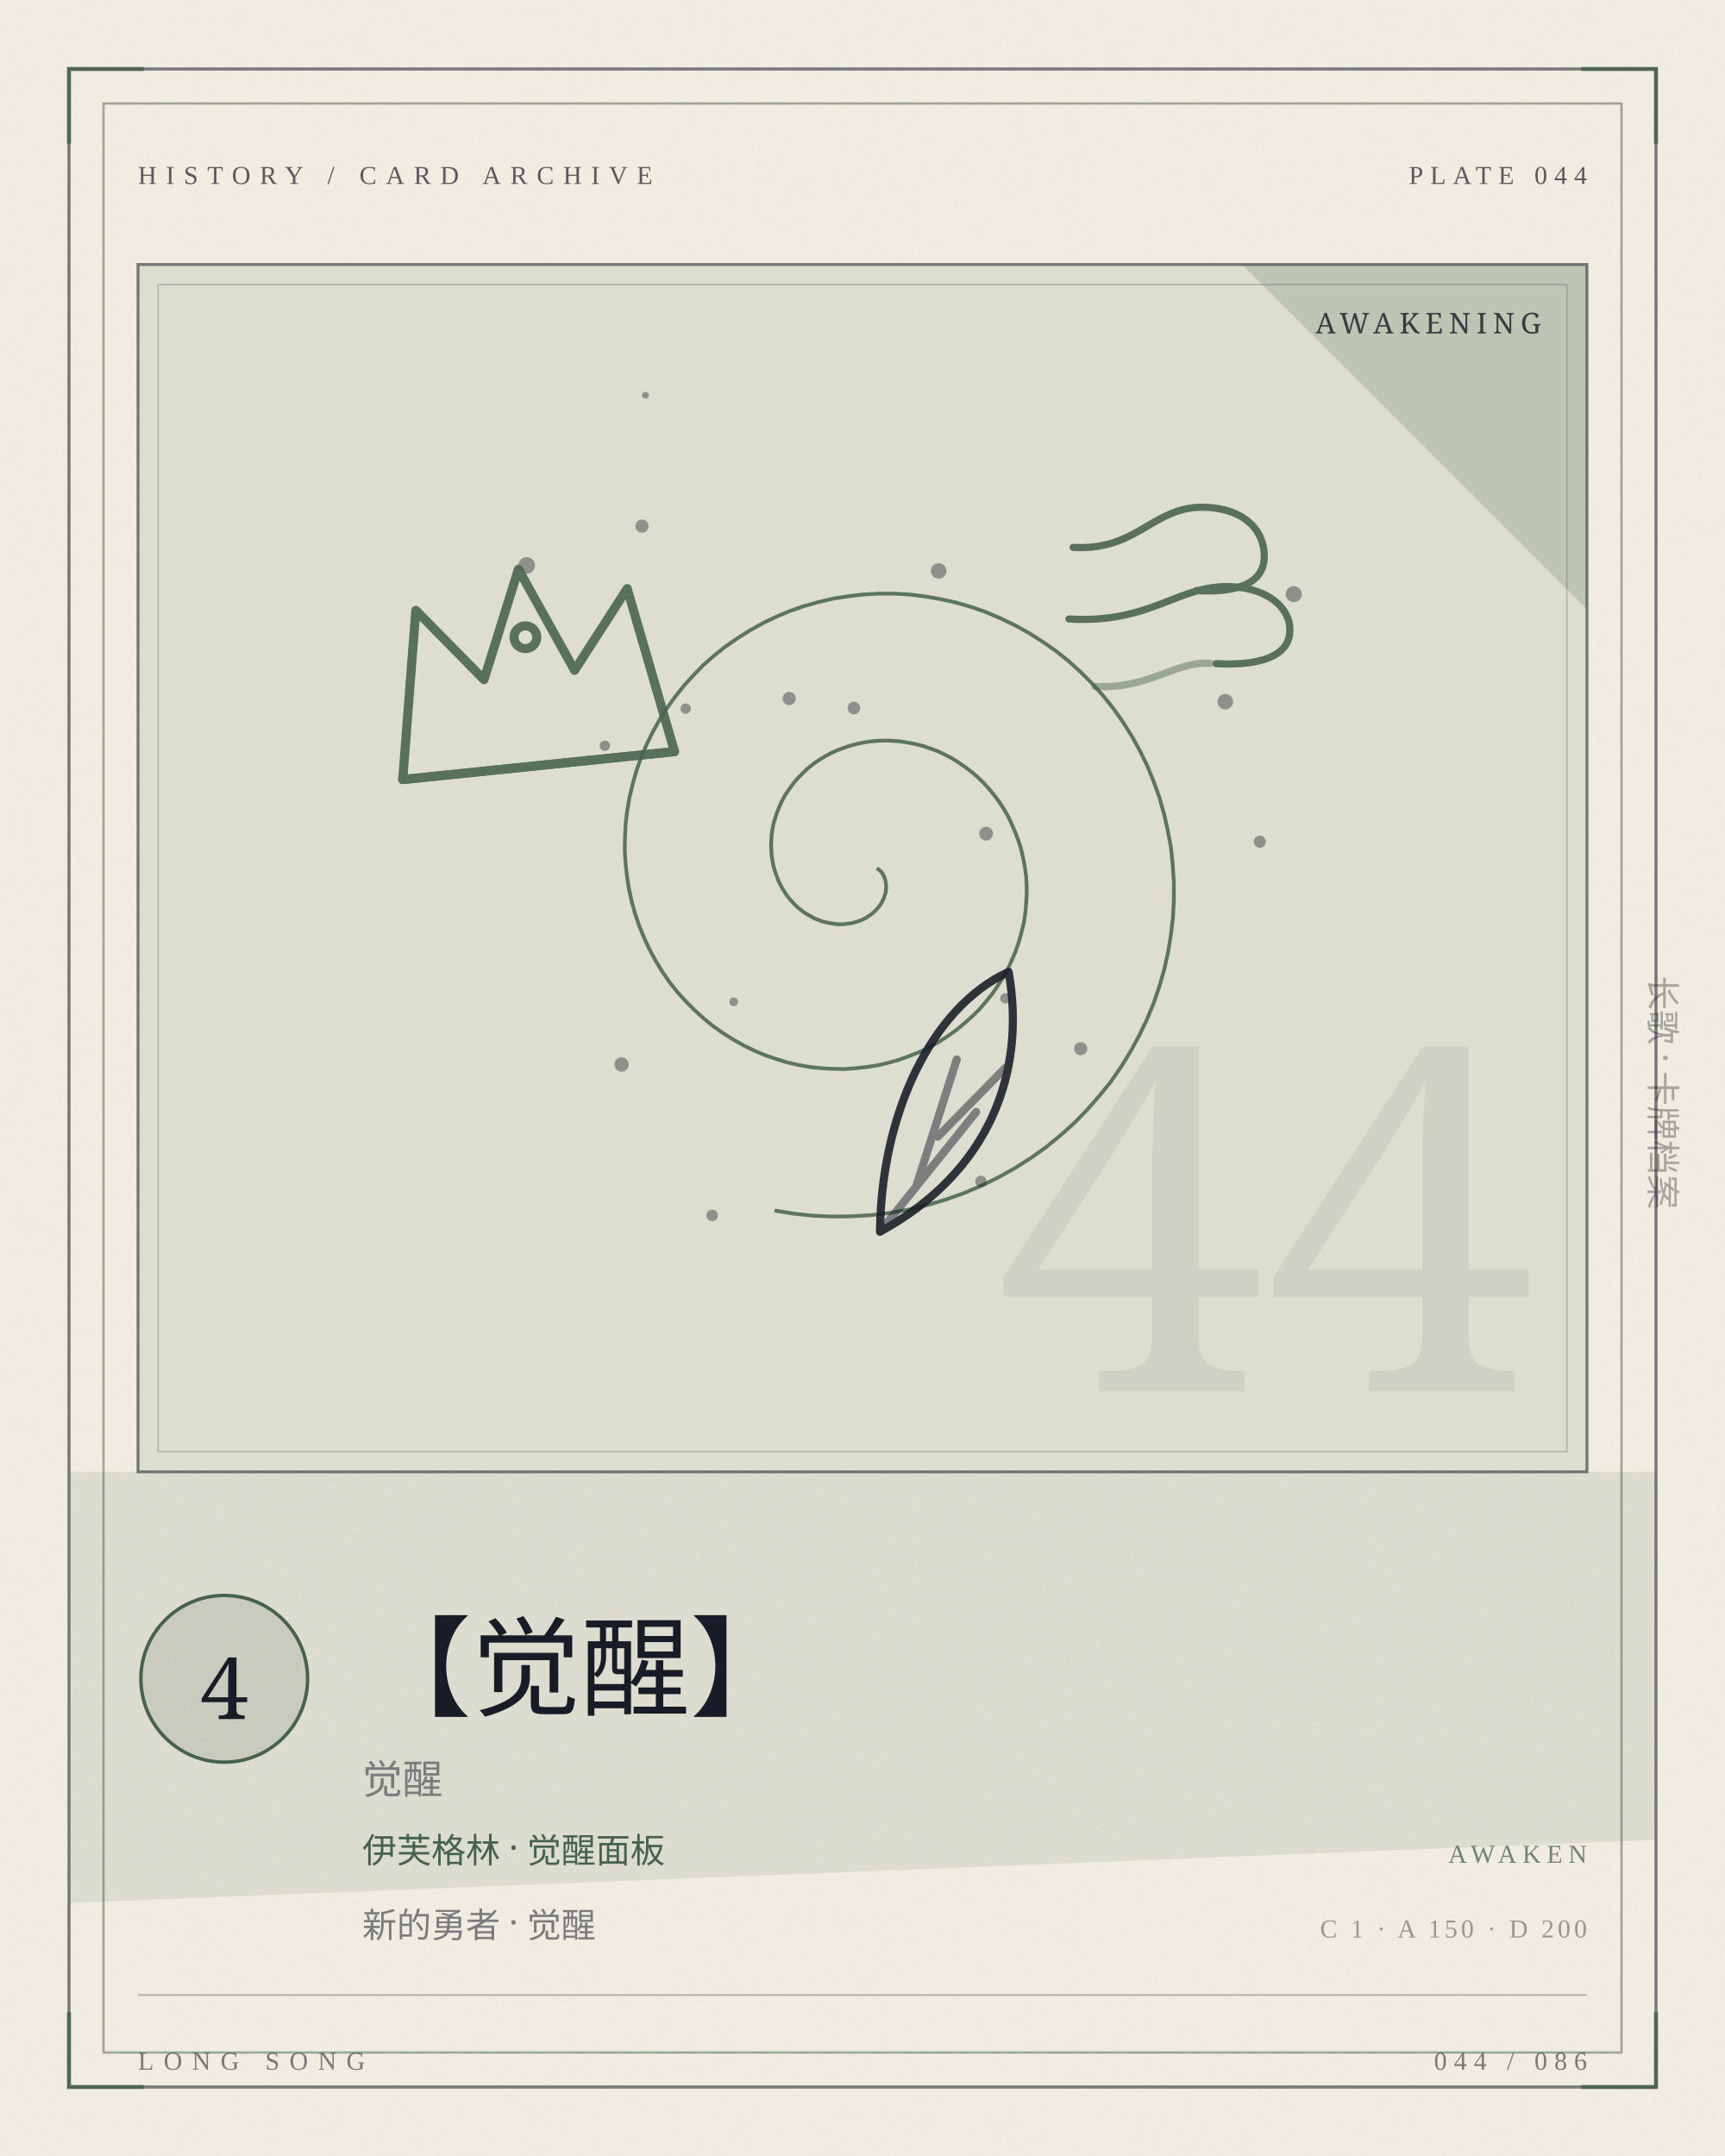
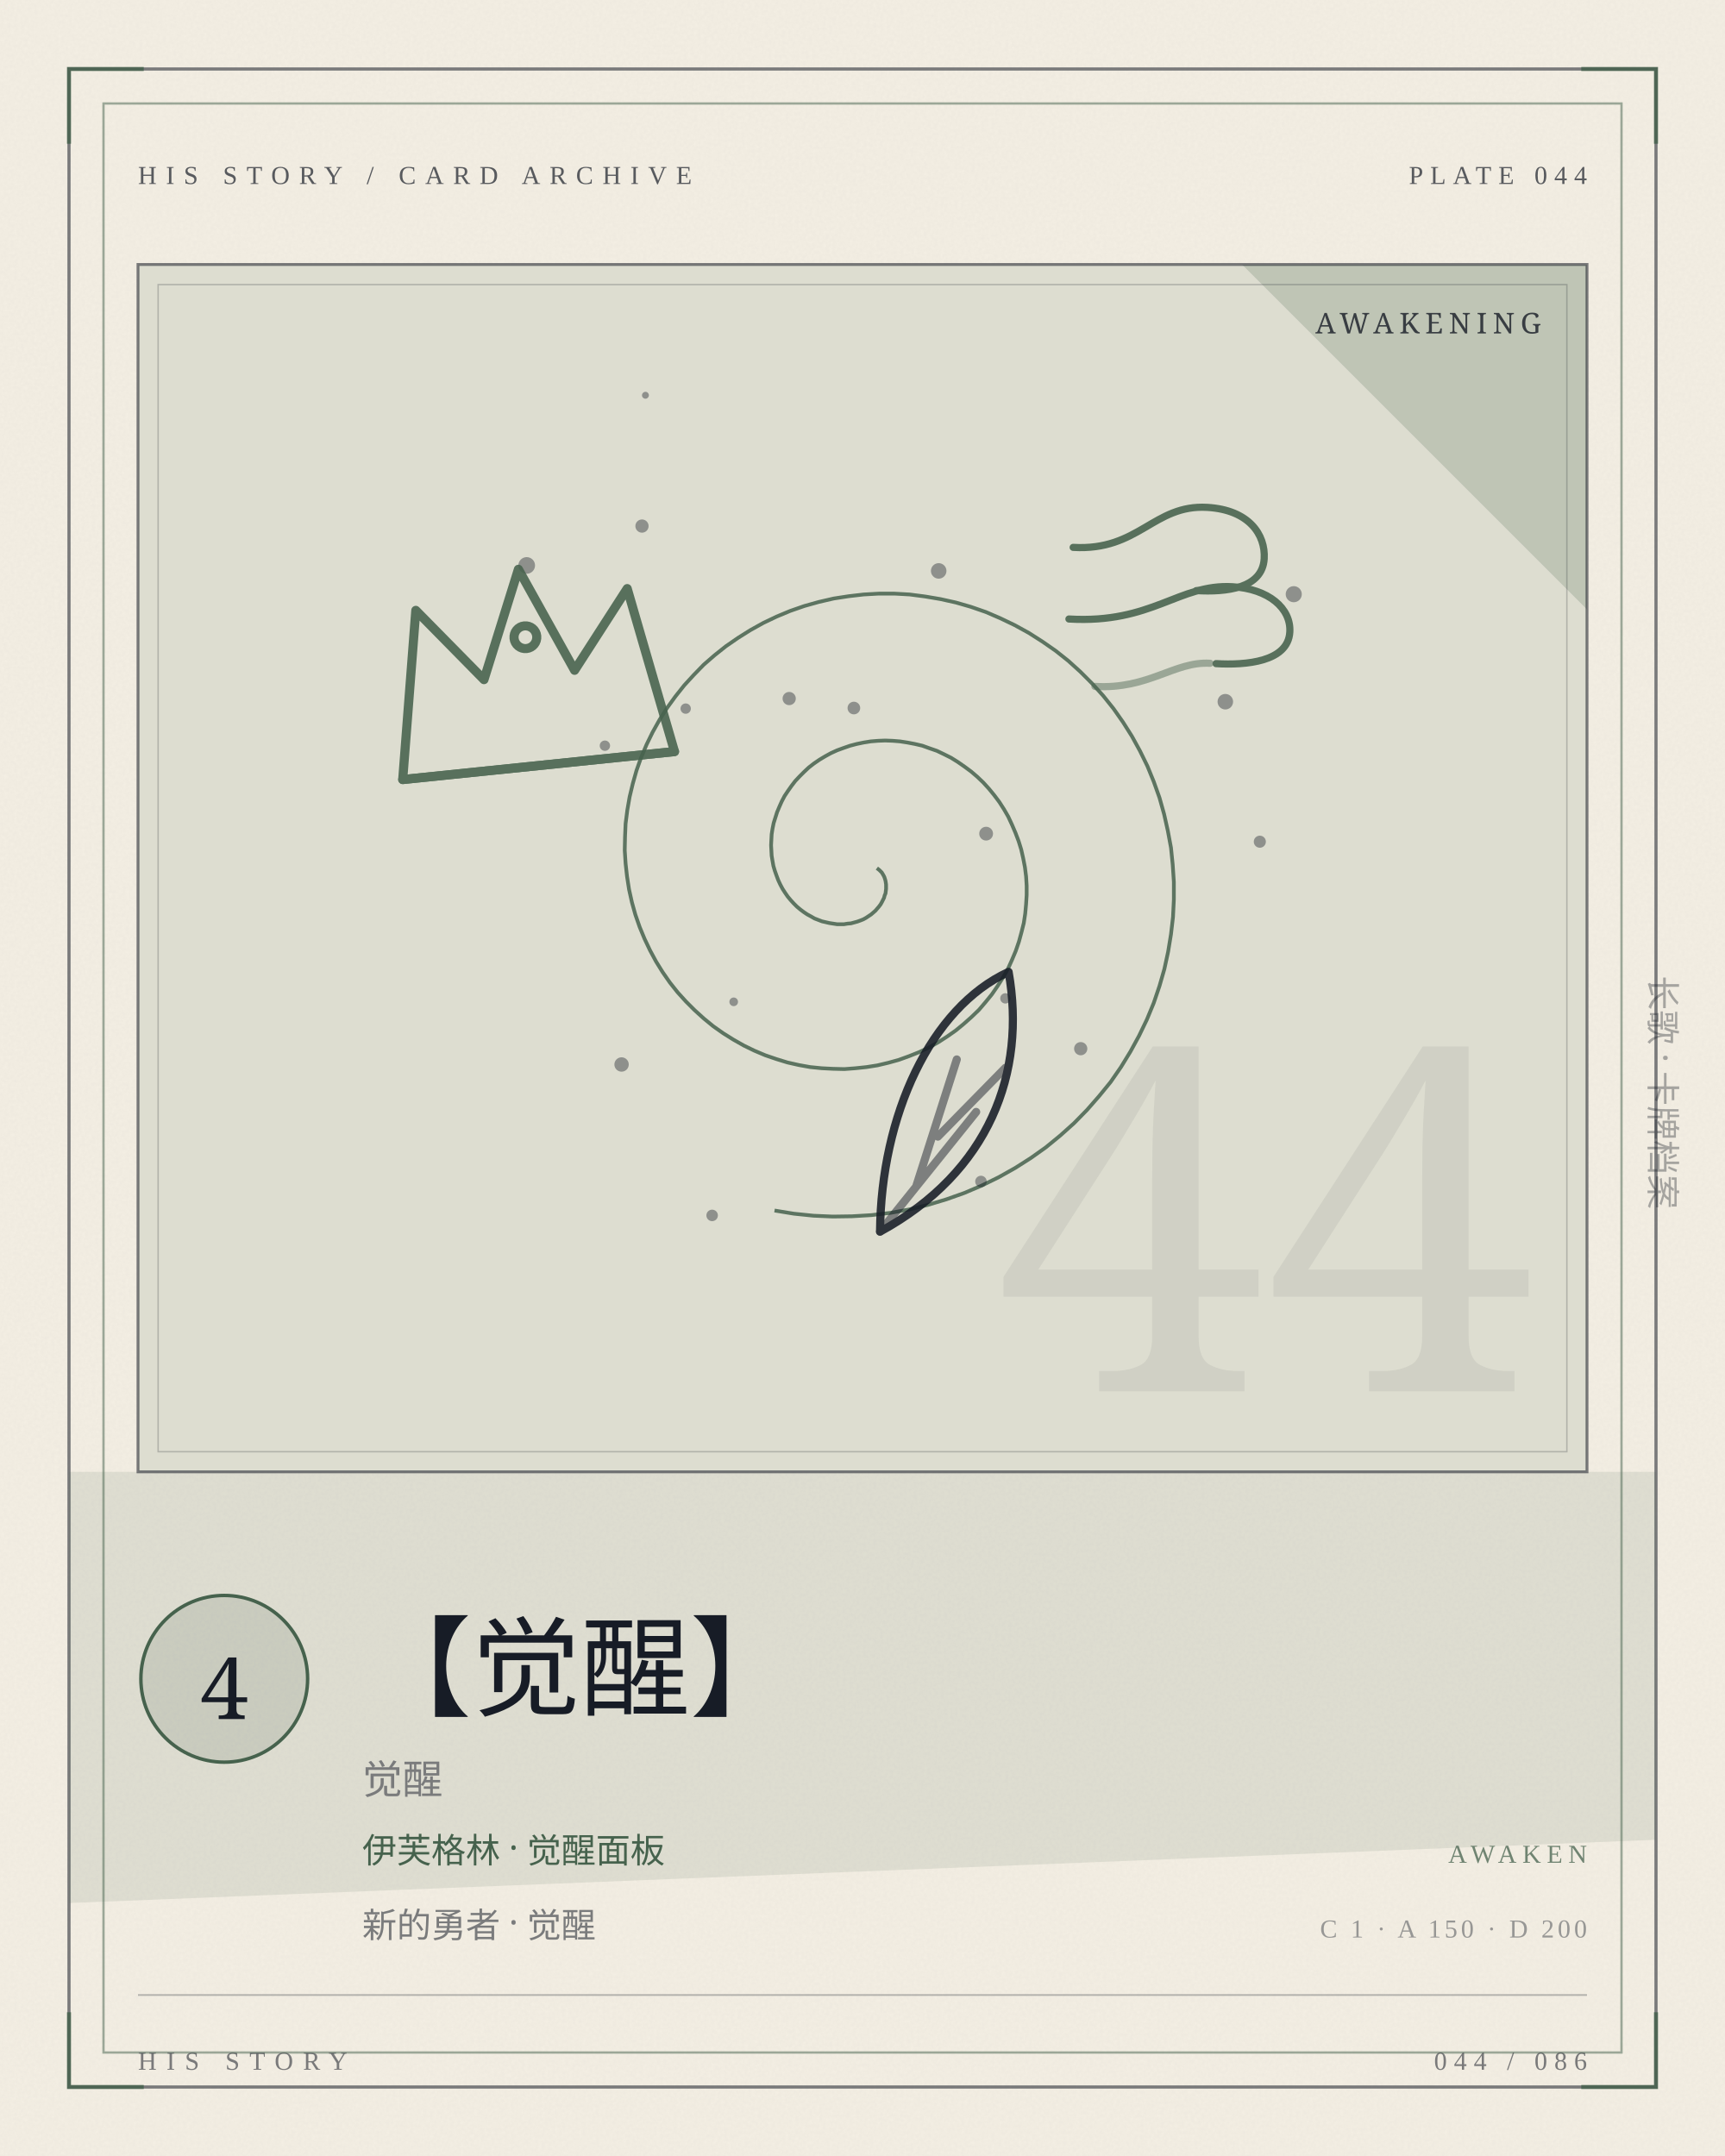
<svg xmlns="http://www.w3.org/2000/svg" width="600" height="750" viewBox="0 0 600 750">
  <defs>
    <clipPath id="artclip">
      <rect x="48" y="92" width="504" height="420" />
    </clipPath>
    <filter id="grain">
      <feTurbulence type="fractalNoise" baseFrequency="0.85" numOctaves="2" stitchTiles="stitch" />
      <feColorMatrix type="matrix" values="0 0 0 0 0  0 0 0 0 0  0 0 0 0 0  0 0 0 0.16 0" />
    </filter>
  </defs>
  <rect width="600" height="750" fill="#f4efe4" />
  <rect width="600" height="750" fill="#171c26" filter="url(#grain)" opacity=".16" />
  <rect x="24" y="24" width="552" height="702" fill="none" stroke="#171c26" stroke-width="1.1" opacity=".55" />
  <rect x="36" y="36" width="528" height="678" fill="none" stroke="#46624d" stroke-width=".8" opacity=".5" />
  <path d="M24 50 V24 H50 M550 24 H576 V50 M576 700 V726 H550 M50 726 H24 V700" fill="none" stroke="#46624d" stroke-width="1.4" opacity=".85" />
-   <text x="48" y="64" font-family="Georgia, Times New Roman, serif" font-size="9" fill="#171c26" text-anchor="start" letter-spacing="3.2" opacity="0.7">HISTORY / CARD ARCHIVE</text>
+   <text x="48" y="64" font-family="Georgia, Times New Roman, serif" font-size="9" fill="#171c26" text-anchor="start" letter-spacing="3.2" opacity="0.7">HIS STORY / CARD ARCHIVE</text>
  <text x="552" y="64" font-family="Georgia, Times New Roman, serif" font-size="9" fill="#171c26" text-anchor="end" letter-spacing="2.4" opacity="0.7">PLATE 044</text>
  <polygon points="24,512 576,512 576,640 24,662" fill="#46624d" opacity=".12" />
  <g clip-path="url(#artclip)">
    <rect x="48" y="92" width="504" height="420" fill="#ddddd0" />
    <g transform="translate(48 92)">
      <polyline points="257.0,210.0 257.4,210.3 257.9,210.7 258.3,211.1 258.7,211.5 259.0,212.0 259.3,212.5 259.6,213.1 259.8,213.7 260.0,214.4 260.1,215.0 260.2,215.7 260.2,216.5 260.2,217.2 260.1,218.0 260.0,218.8 259.7,219.5 259.5,220.3 259.1,221.1 258.7,221.9 258.3,222.6 257.7,223.4 257.1,224.1 256.5,224.8 255.7,225.5 255.0,226.1 254.1,226.7 253.2,227.3 252.3,227.8 251.3,228.2 250.2,228.6 249.1,228.9 248.0,229.2 246.8,229.3 245.6,229.5 244.4,229.5 243.1,229.5 241.8,229.3 240.5,229.1 239.2,228.8 237.9,228.5 236.6,228.0 235.3,227.5 234.1,226.8 232.8,226.1 231.6,225.3 230.4,224.4 229.2,223.4 228.1,222.3 227.0,221.1 226.0,219.9 225.1,218.6 224.2,217.2 223.4,215.7 222.7,214.2 222.1,212.6 221.5,210.9 221.0,209.2 220.7,207.5 220.4,205.7 220.3,203.8 220.2,202.0 220.3,200.1 220.4,198.2 220.7,196.3 221.1,194.3 221.7,192.4 222.3,190.5 223.1,188.6 223.9,186.8 224.9,184.9 226.1,183.1 227.3,181.4 228.6,179.7 230.1,178.1 231.7,176.5 233.3,175.0 235.1,173.6 237.0,172.3 239.0,171.1 241.0,170.0 243.2,169.0 245.4,168.2 247.7,167.4 250.0,166.8 252.4,166.3 254.9,165.9 257.4,165.7 259.9,165.6 262.5,165.7 265.0,165.9 267.6,166.3 270.2,166.8 272.8,167.4 275.3,168.3 277.9,169.2 280.4,170.4 282.8,171.6 285.2,173.1 287.5,174.7 289.8,176.4 291.9,178.2 294.0,180.2 296.0,182.4 297.8,184.6 299.6,187.0 301.2,189.5 302.7,192.1 304.0,194.9 305.2,197.7 306.3,200.6 307.2,203.5 307.9,206.6 308.5,209.7 308.9,212.9 309.1,216.1 309.1,219.3 308.9,222.5 308.6,225.8 308.1,229.1 307.3,232.3 306.4,235.6 305.3,238.8 304.0,241.9 302.6,245.0 300.9,248.0 299.0,251.0 297.0,253.9 294.8,256.6 292.5,259.3 289.9,261.8 287.2,264.2 284.4,266.5 281.4,268.6 278.3,270.6 275.1,272.4 271.7,274.0 268.2,275.4 264.6,276.7 261.0,277.7 257.2,278.6 253.4,279.2 249.6,279.6 245.7,279.9 241.7,279.8 237.8,279.6 233.8,279.2 229.9,278.5 225.9,277.6 222.0,276.4 218.2,275.1 214.4,273.5 210.7,271.7 207.0,269.6 203.5,267.4 200.1,265.0 196.8,262.3 193.6,259.4 190.6,256.4 187.7,253.2 185.0,249.8 182.5,246.2 180.2,242.5 178.1,238.6 176.2,234.6 174.5,230.5 173.0,226.2 171.8,221.9 170.8,217.4 170.1,212.9 169.6,208.4 169.3,203.8 169.4,199.1 169.6,194.5 170.2,189.8 171.0,185.2 172.1,180.6 173.4,176.0 175.0,171.5 176.9,167.0 179.0,162.7 181.4,158.4 184.0,154.3 186.9,150.3 190.0,146.4 193.3,142.8 196.8,139.2 200.6,135.9 204.5,132.8 208.7,129.9 213.0,127.2 217.5,124.7 222.1,122.5 226.9,120.5 231.8,118.8 236.8,117.4 242.0,116.2 247.2,115.4 252.4,114.8 257.7,114.5 263.1,114.5 268.4,114.8 273.8,115.5 279.1,116.4 284.5,117.6 289.7,119.1 294.9,120.9 300.0,123.1 305.0,125.5 309.9,128.2 314.6,131.2 319.2,134.4 323.6,137.9 327.8,141.7 331.9,145.8 335.7,150.0 339.3,154.5 342.6,159.2 345.7,164.1 348.5,169.2 351.1,174.5 353.3,179.9 355.3,185.5 356.9,191.2 358.2,197.0 359.3,202.9 359.9,208.8 360.3,214.8 360.3,220.9 360.0,227.0 359.3,233.0 358.3,239.1 357.0,245.1 355.3,251.0 353.3,256.9 350.9,262.7 348.2,268.3 345.2,273.8 341.9,279.2 338.3,284.4 334.3,289.3 330.1,294.1 325.6,298.7 320.8,303.0 315.8,307.1 310.6,310.8 305.1,314.3 299.4,317.5 293.5,320.4 287.4,323.0 281.2,325.2 274.9,327.1 268.4,328.7 261.8,329.9 255.1,330.7 248.4,331.1 241.7,331.2 234.9,330.9 228.1,330.2 221.4,329.1" fill="none" stroke="#46624d" stroke-width="1.3" opacity=".85" />
      <circle cx="168.2" cy="278.3" r="2.5" fill="#171c26" opacity=".4" />
      <circle cx="278.5" cy="106.6" r="2.7" fill="#171c26" opacity=".4" />
      <circle cx="207.2" cy="256.5" r="1.5" fill="#171c26" opacity=".4" />
      <circle cx="390.2" cy="200.8" r="2.1" fill="#171c26" opacity=".4" />
      <circle cx="327.9" cy="272.8" r="2.3" fill="#171c26" opacity=".4" />
      <circle cx="199.7" cy="330.8" r="2.0" fill="#171c26" opacity=".4" />
      <circle cx="135.2" cy="104.7" r="2.9" fill="#171c26" opacity=".4" />
      <circle cx="175.3" cy="91.0" r="2.3" fill="#171c26" opacity=".4" />
      <circle cx="226.5" cy="151.0" r="2.3" fill="#171c26" opacity=".4" />
      <circle cx="293.2" cy="319.0" r="2.0" fill="#171c26" opacity=".4" />
      <circle cx="402.0" cy="114.7" r="2.8" fill="#171c26" opacity=".4" />
      <circle cx="176.5" cy="45.5" r="1.2" fill="#171c26" opacity=".4" />
      <circle cx="190.5" cy="154.5" r="1.8" fill="#171c26" opacity=".4" />
      <circle cx="295.0" cy="198.0" r="2.4" fill="#171c26" opacity=".4" />
      <circle cx="378.2" cy="152.1" r="2.7" fill="#171c26" opacity=".4" />
      <circle cx="249.0" cy="154.3" r="2.2" fill="#171c26" opacity=".4" />
      <circle cx="301.7" cy="255.3" r="1.8" fill="#171c26" opacity=".4" />
      <circle cx="162.4" cy="167.4" r="1.8" fill="#171c26" opacity=".4" />
    </g>
    <polygon points="432,92 552,92 552,212" fill="#46624d" opacity=".2" />
    <text x="536" y="116" font-family="Georgia,serif" font-size="10" letter-spacing="2" fill="#171c26" text-anchor="end" opacity=".8">AWAKENING</text>
    <text x="534" y="484" font-family="Georgia, serif" font-size="168" fill="#171c26" opacity=".07" text-anchor="end">44</text>
    <g transform="translate(363.9 157.6) rotate(3.380563 52.0 52.0) scale(1.04)" color="#46624d" opacity="0.88" fill="none" stroke="currentColor" stroke-width="2.4" stroke-linecap="round" stroke-linejoin="round">
      <path d="M8 34 C30 34 34 18 52 18 C66 18 72 26 72 34 C72 44 60 46 50 46" />
      <path d="M8 58 C36 58 44 44 62 44 C74 44 82 50 82 58 C82 68 68 70 58 70" />
      <path d="M18 80 C36 80 44 70 56 70" opacity=".5" />
    </g>
    <g transform="translate(266.2 327.0) rotate(-6.240977 59.0 59.0) scale(1.18)" color="#171c26" opacity="0.88" fill="none" stroke="currentColor" stroke-width="2.4" stroke-linecap="round" stroke-linejoin="round">
      <path d="M30 84 C34 50 52 20 76 12 C78 42 64 70 30 84 Z" />
      <path d="M30 84 L62 52 M42 72 L58 36 M50 58 L72 40" opacity=".55" />
    </g>
    <g transform="translate(118.1 168.8) rotate(-5.879531 66.0 66.0) scale(1.32)" color="#46624d" opacity="0.88" fill="none" stroke="currentColor" stroke-width="2.4" stroke-linecap="round" stroke-linejoin="round">
      <path d="M14 74 L22 30 L38 50 L50 22 L62 50 L78 30 L86 74 Z" />
      <path d="M14 74 H86" />
      <circle cx="50" cy="40" r="3" />
    </g>
  </g>
  <rect x="48" y="92" width="504" height="420" fill="none" stroke="#171c26" stroke-width="1" opacity=".55" />
  <rect x="55" y="99" width="490" height="406" fill="none" stroke="#171c26" stroke-width=".5" opacity=".22" />
  <circle cx="78" cy="584" r="29" fill="#46624d" opacity=".14" />
  <circle cx="78" cy="584" r="29" fill="none" stroke="#46624d" stroke-width="1.2" />
  <text x="78" y="598" font-family="Georgia, serif" font-size="30" fill="#171c26" text-anchor="middle">4</text>
  <text x="126" y="594" font-family="Noto Serif SC, Songti SC, SimSun, serif" font-size="38" fill="#171c26" text-anchor="start" letter-spacing="0" opacity="1" font-weight="500">【觉醒】</text>
  <text x="126" y="624" font-family="Noto Serif SC, Songti SC, SimSun, serif" font-size="14" fill="#7a7b7c" text-anchor="start" letter-spacing="0" opacity="1" font-weight="400">觉醒</text>
  <text x="126" y="648" font-family="Noto Serif SC, Songti SC, SimSun, serif" font-size="12" fill="#46624d" text-anchor="start" letter-spacing="0" opacity="1" font-weight="400">伊芙格林 · 觉醒面板</text>
  <text x="126" y="674" font-family="Noto Serif SC, Songti SC, SimSun, serif" font-size="12" fill="#7a7b7c" text-anchor="start" letter-spacing="0" opacity="1" font-weight="400">新的勇者 · 觉醒</text>
  <text x="552" y="648" font-family="Georgia, Times New Roman, serif" font-size="9" fill="#46624d" text-anchor="end" letter-spacing="2" opacity="0.75">AWAKEN</text>
  <text x="552" y="674" font-family="Georgia, Times New Roman, serif" font-size="9" fill="#7a7b7c" text-anchor="end" letter-spacing="1.2" opacity="0.75">C 1 · A 150 · D 200</text>
  <line x1="48" y1="694" x2="552" y2="694" stroke="#171c26" stroke-width=".6" opacity=".28" />
  <text x="574" y="380" font-family="Noto Serif SC, Songti SC, serif" font-size="12" fill="#171c26" opacity=".35" transform="rotate(90 574 380)" text-anchor="middle">长歌 · 卡牌档案</text>
-   <text x="48" y="720" font-family="Georgia, Times New Roman, serif" font-size="9" fill="#171c26" text-anchor="start" letter-spacing="3.4" opacity="0.55">LONG SONG</text>
+   <text x="48" y="720" font-family="Georgia, Times New Roman, serif" font-size="9" fill="#171c26" text-anchor="start" letter-spacing="3.4" opacity="0.55">HIS STORY</text>
  <text x="552" y="720" font-family="Georgia, Times New Roman, serif" font-size="9" fill="#171c26" text-anchor="end" letter-spacing="2.4" opacity="0.55">044 / 086</text>
</svg>
